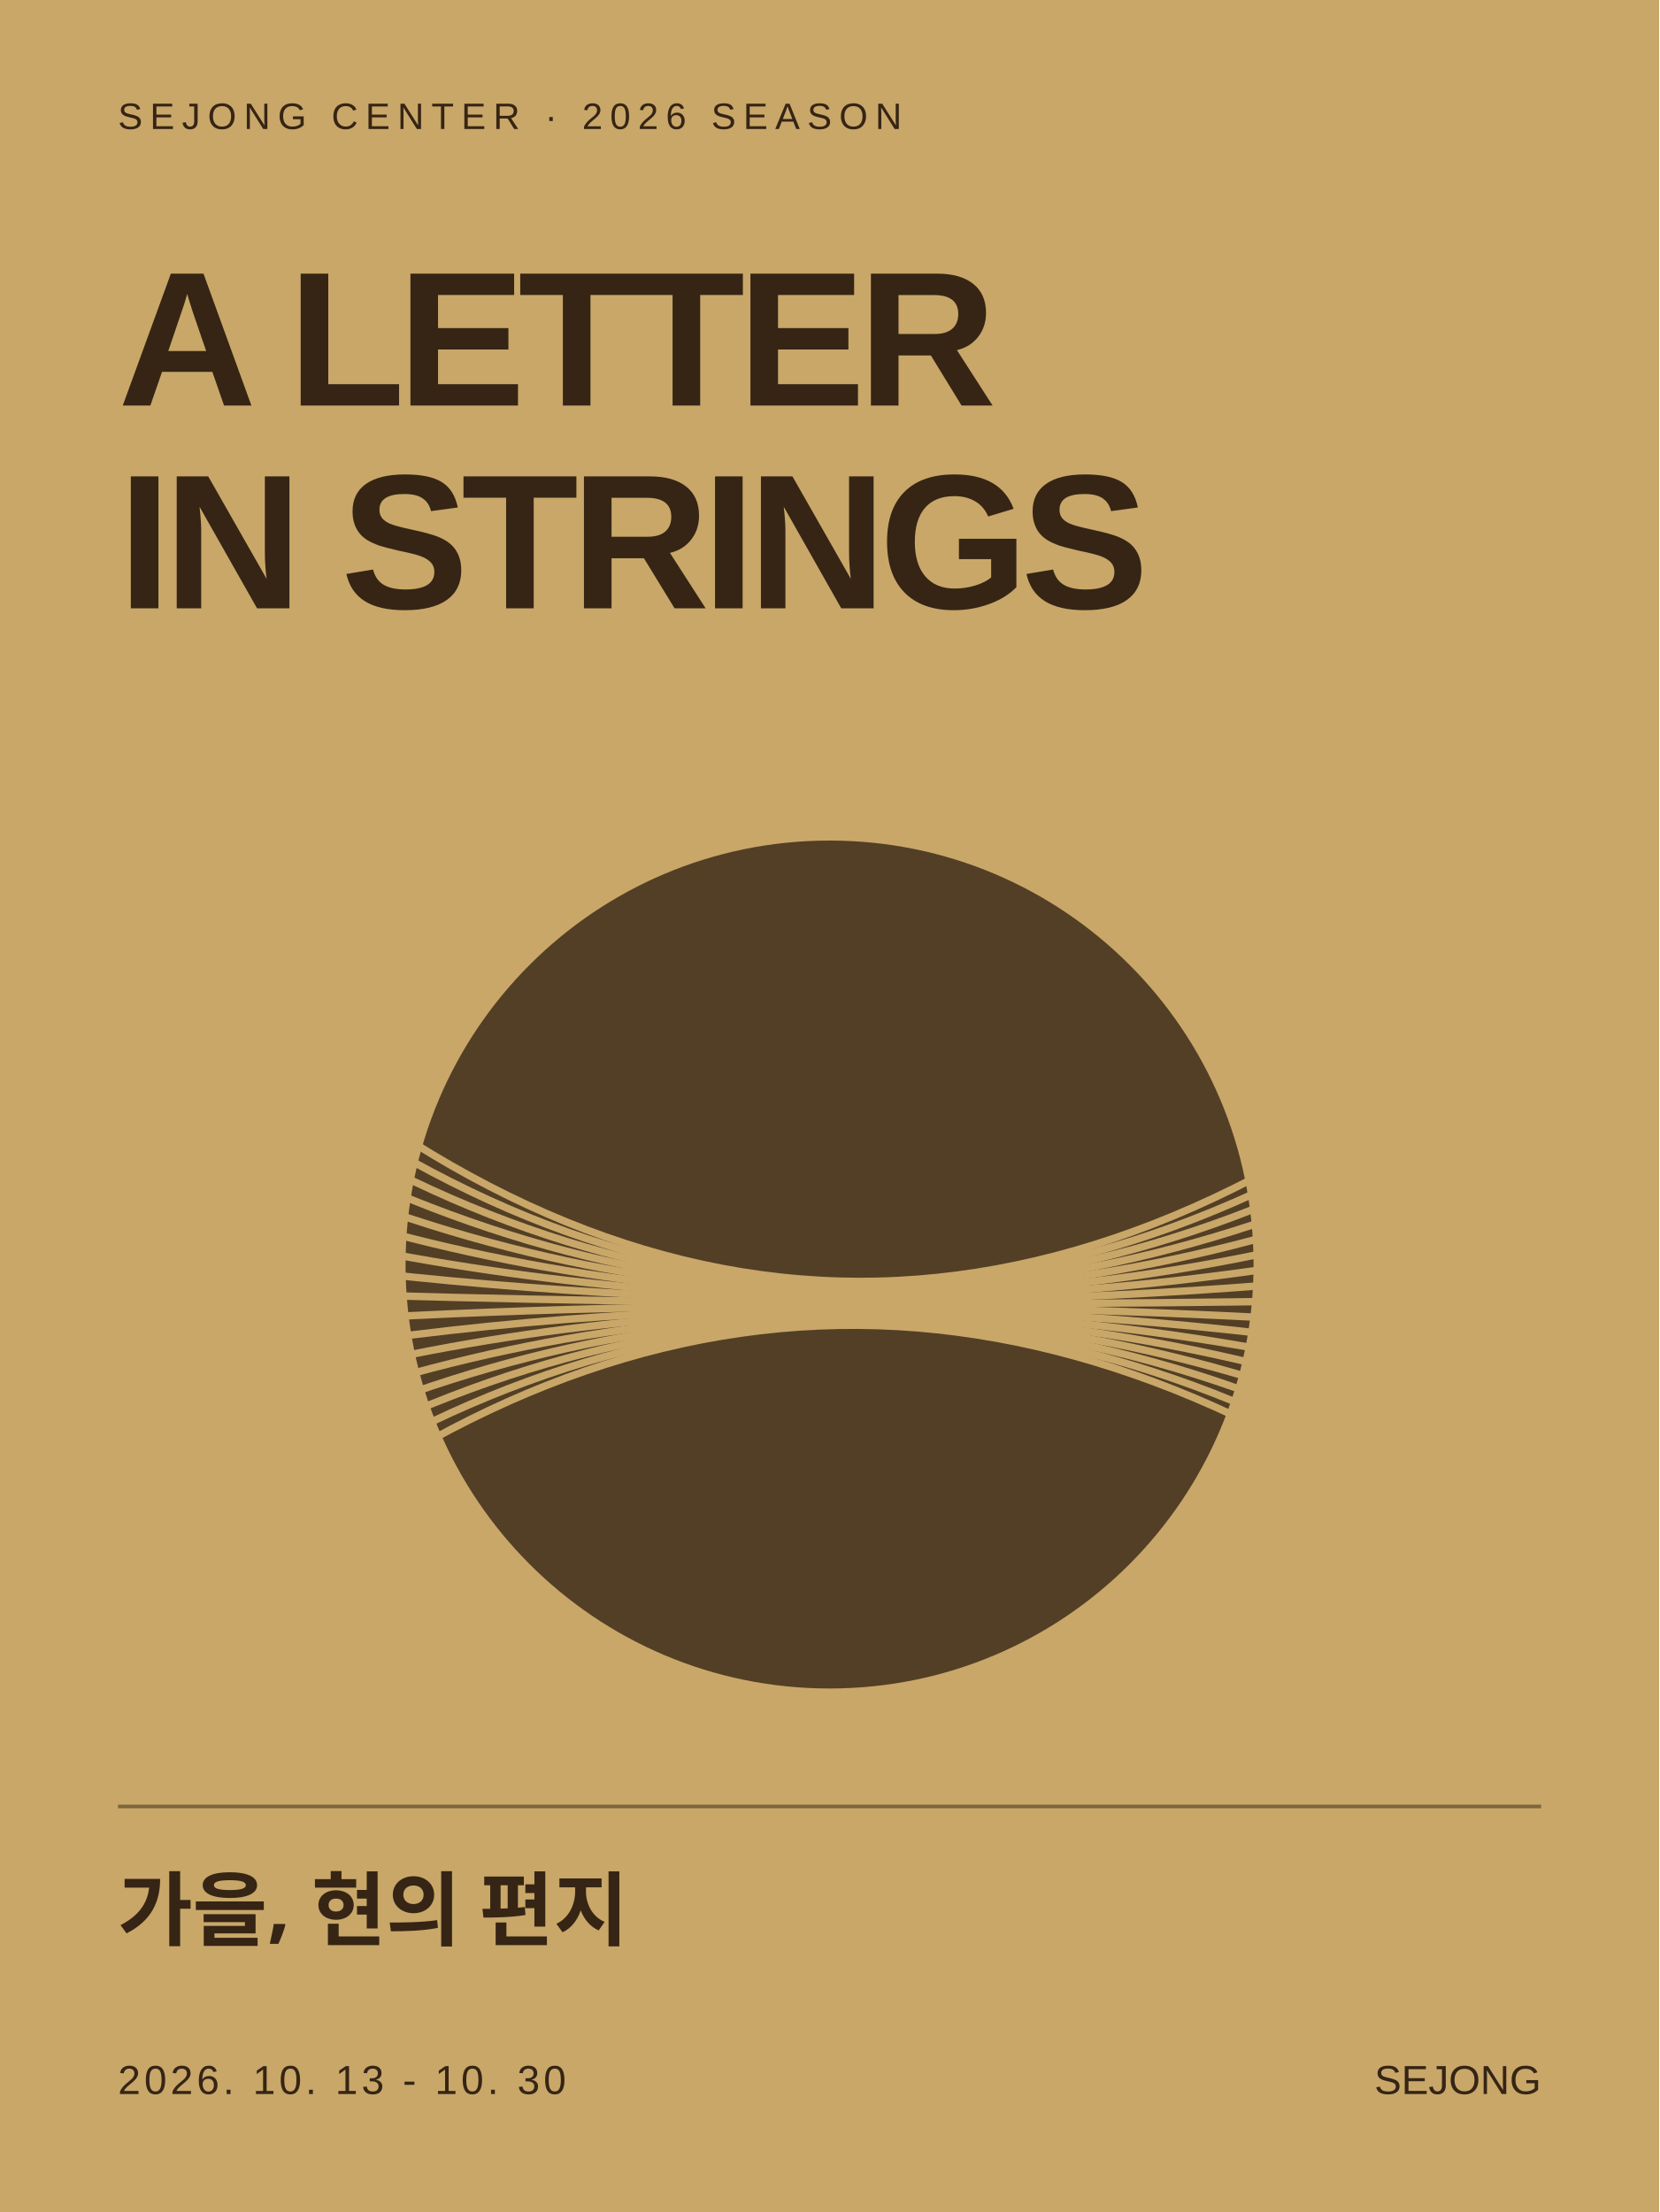
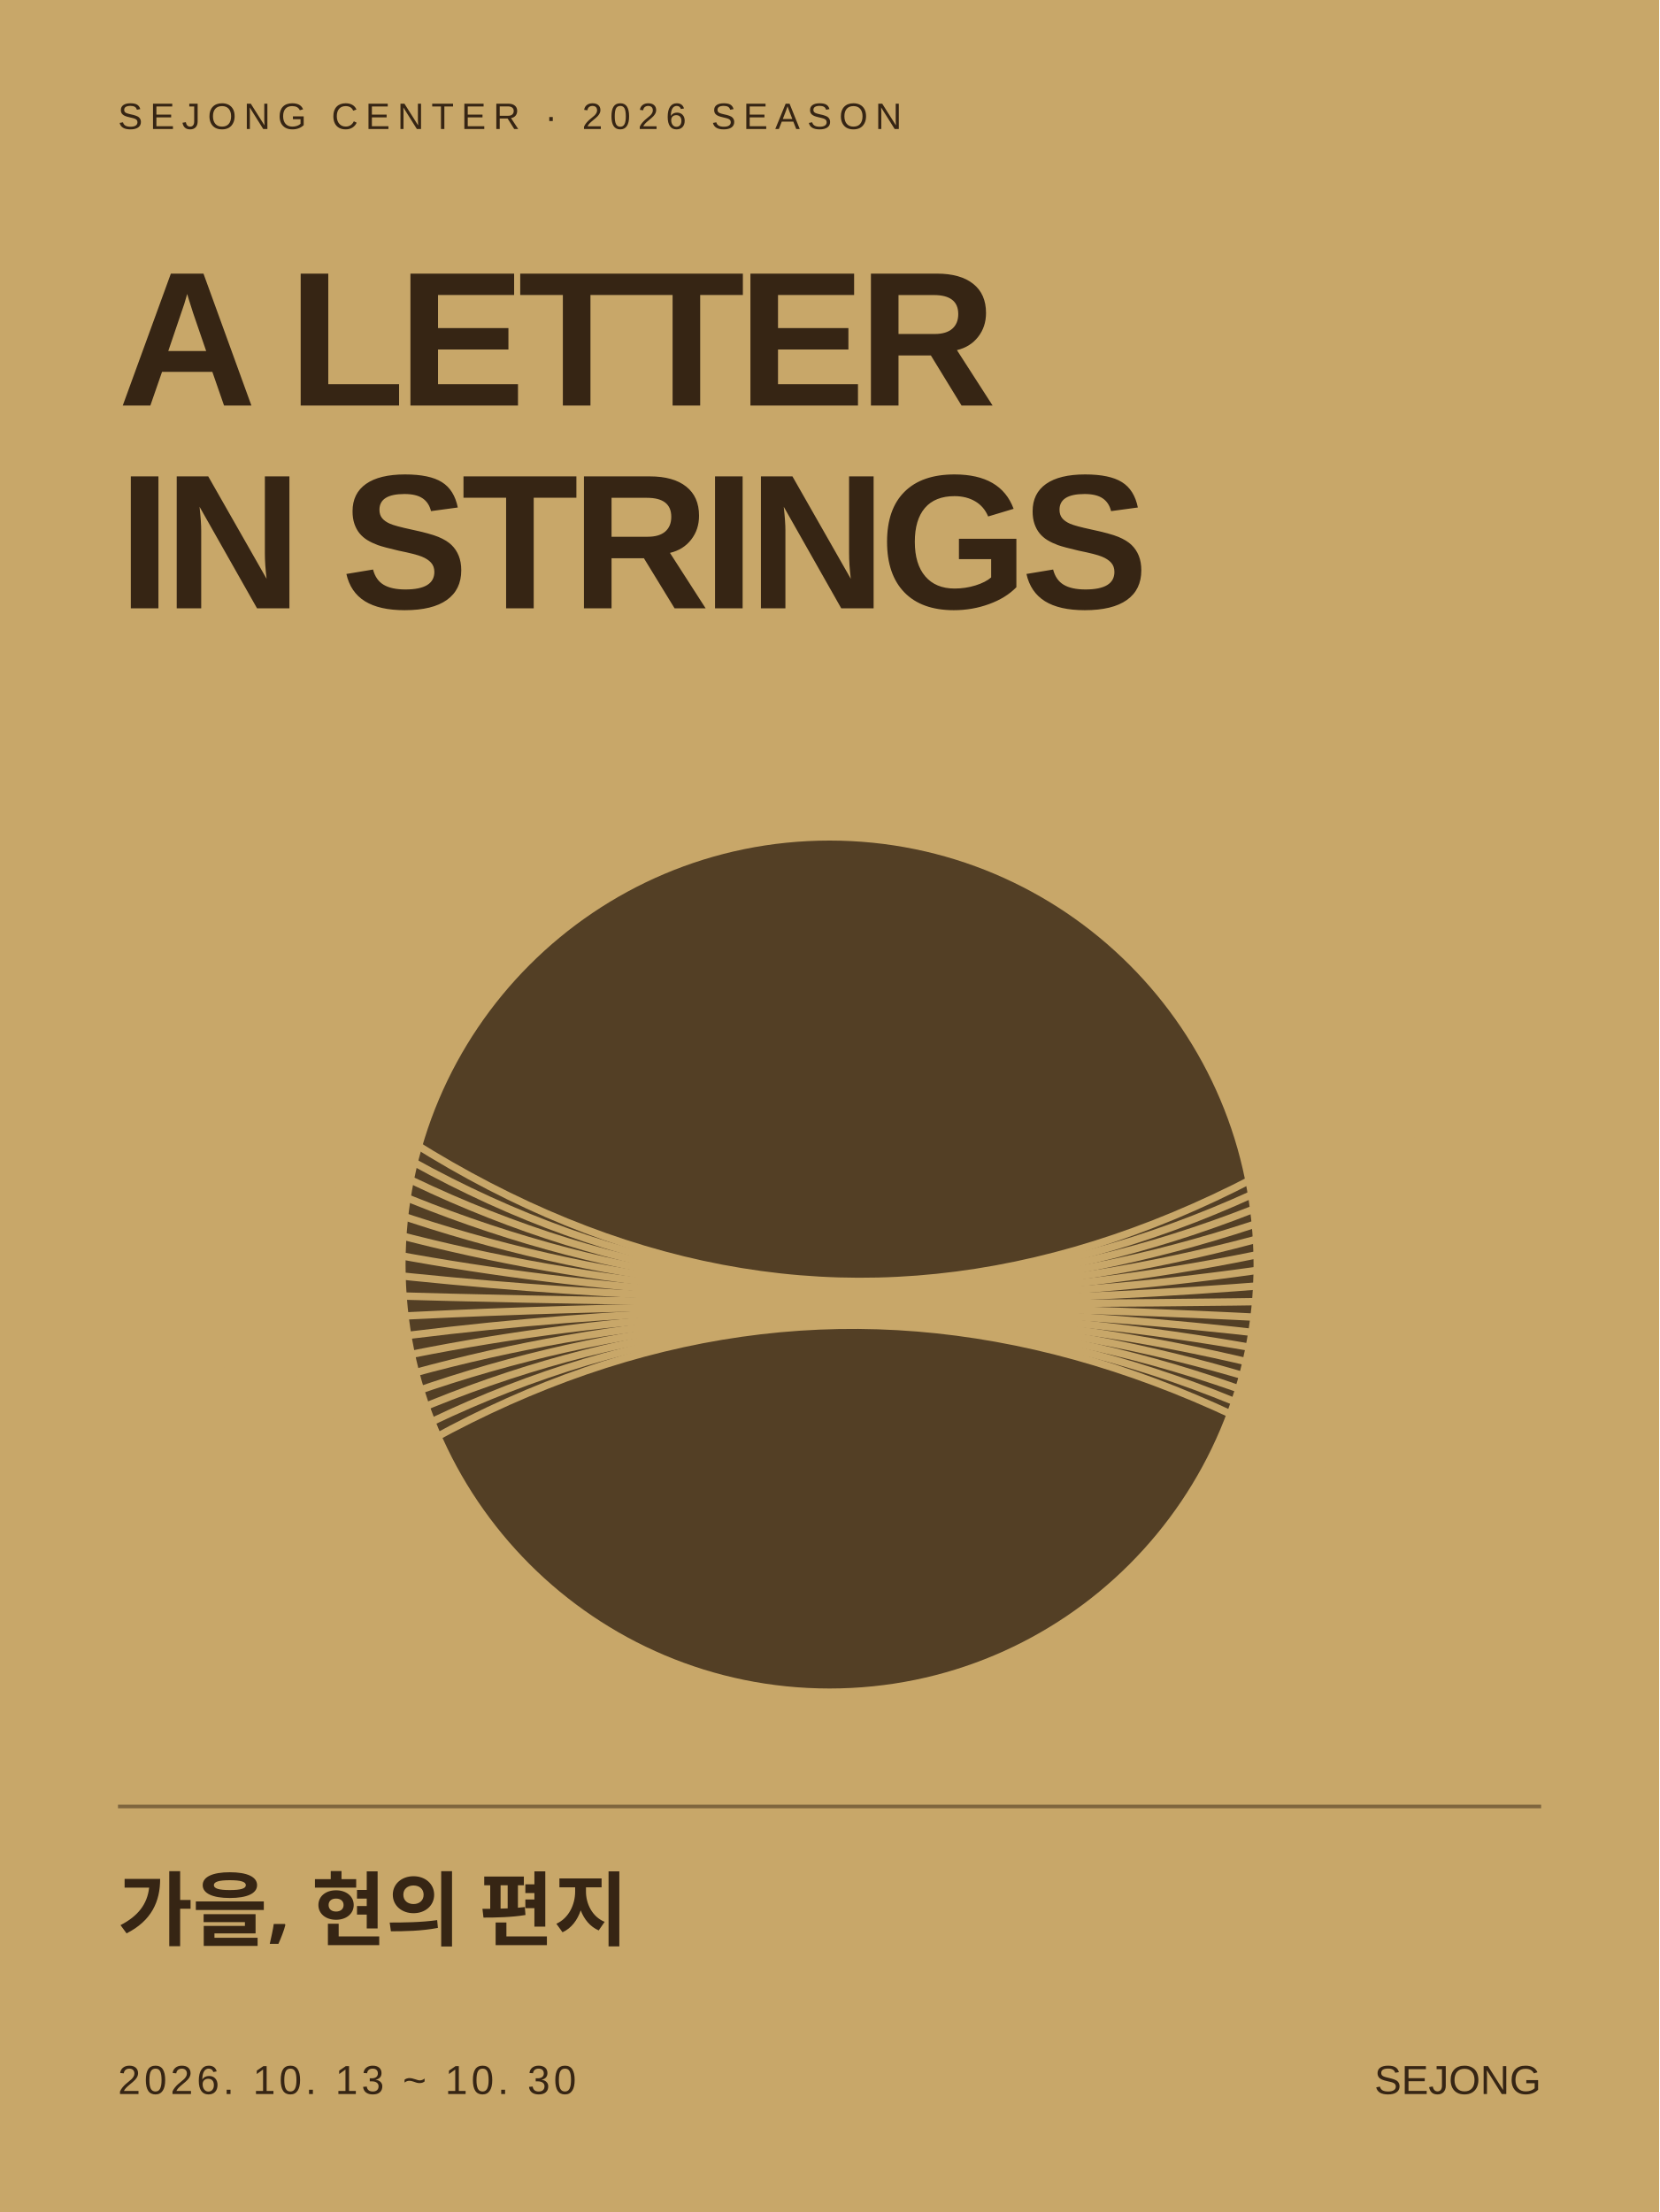
<svg xmlns="http://www.w3.org/2000/svg" viewBox="0 0 450 600">
  <rect width="450" height="600" fill="#c8a769" />
  <text x="32" y="35" font-family="Arial" font-size="10" letter-spacing="2" fill="#362514">SEJONG CENTER · 2026 SEASON</text>
  <text x="32" y="110" fill="#362514" font-family="Arial,sans-serif" font-size="52" font-weight="700" letter-spacing="-2">A LETTER</text>
  <text x="32" y="165" fill="#362514" font-family="Arial,sans-serif" font-size="52" font-weight="700" letter-spacing="-2">IN STRINGS</text>
  <circle cx="225" cy="343" r="115" fill="#362514" opacity=".8" />
  <path d="M60 270 Q225 420 400 280" fill="none" stroke="#c8a769" stroke-width="2" />
  <path d="M60 280 Q225 412 400 289" fill="none" stroke="#c8a769" stroke-width="2" />
  <path d="M60 290 Q225 404 400 298" fill="none" stroke="#c8a769" stroke-width="2" />
  <path d="M60 300 Q225 396 400 307" fill="none" stroke="#c8a769" stroke-width="2" />
  <path d="M60 310 Q225 388 400 316" fill="none" stroke="#c8a769" stroke-width="2" />
  <path d="M60 320 Q225 380 400 325" fill="none" stroke="#c8a769" stroke-width="2" />
  <path d="M60 330 Q225 372 400 334" fill="none" stroke="#c8a769" stroke-width="2" />
  <path d="M60 340 Q225 364 400 343" fill="none" stroke="#c8a769" stroke-width="2" />
  <path d="M60 350 Q225 356 400 352" fill="none" stroke="#c8a769" stroke-width="2" />
  <path d="M60 360 Q225 348 400 361" fill="none" stroke="#c8a769" stroke-width="2" />
  <path d="M60 370 Q225 340 400 370" fill="none" stroke="#c8a769" stroke-width="2" />
  <path d="M60 380 Q225 332 400 379" fill="none" stroke="#c8a769" stroke-width="2" />
  <path d="M60 390 Q225 324 400 388" fill="none" stroke="#c8a769" stroke-width="2" />
  <path d="M60 400 Q225 316 400 397" fill="none" stroke="#c8a769" stroke-width="2" />
  <path d="M60 410 Q225 308 400 406" fill="none" stroke="#c8a769" stroke-width="2" />
  <path d="M60 420 Q225 300 400 415" fill="none" stroke="#c8a769" stroke-width="2" />
  <path d="M60 430 Q225 292 400 424" fill="none" stroke="#c8a769" stroke-width="2" />
  <path d="M32 490H418" stroke="#362514" opacity=".5" />
  <text x="32" y="526" font-family="sans-serif" font-size="22" fill="#362514" font-weight="600">가을, 현의 편지</text>
-   <text x="32" y="568" font-family="Arial" font-size="11" letter-spacing="1" fill="#362514">2026. 10. 13 - 10. 30</text>
+   <text x="32" y="568" font-family="Arial" font-size="11" letter-spacing="1" fill="#362514">2026. 10. 13 ~ 10. 30</text>
  <text x="418" y="568" text-anchor="end" font-family="Arial" font-size="11" fill="#362514">SEJONG</text>
</svg>
